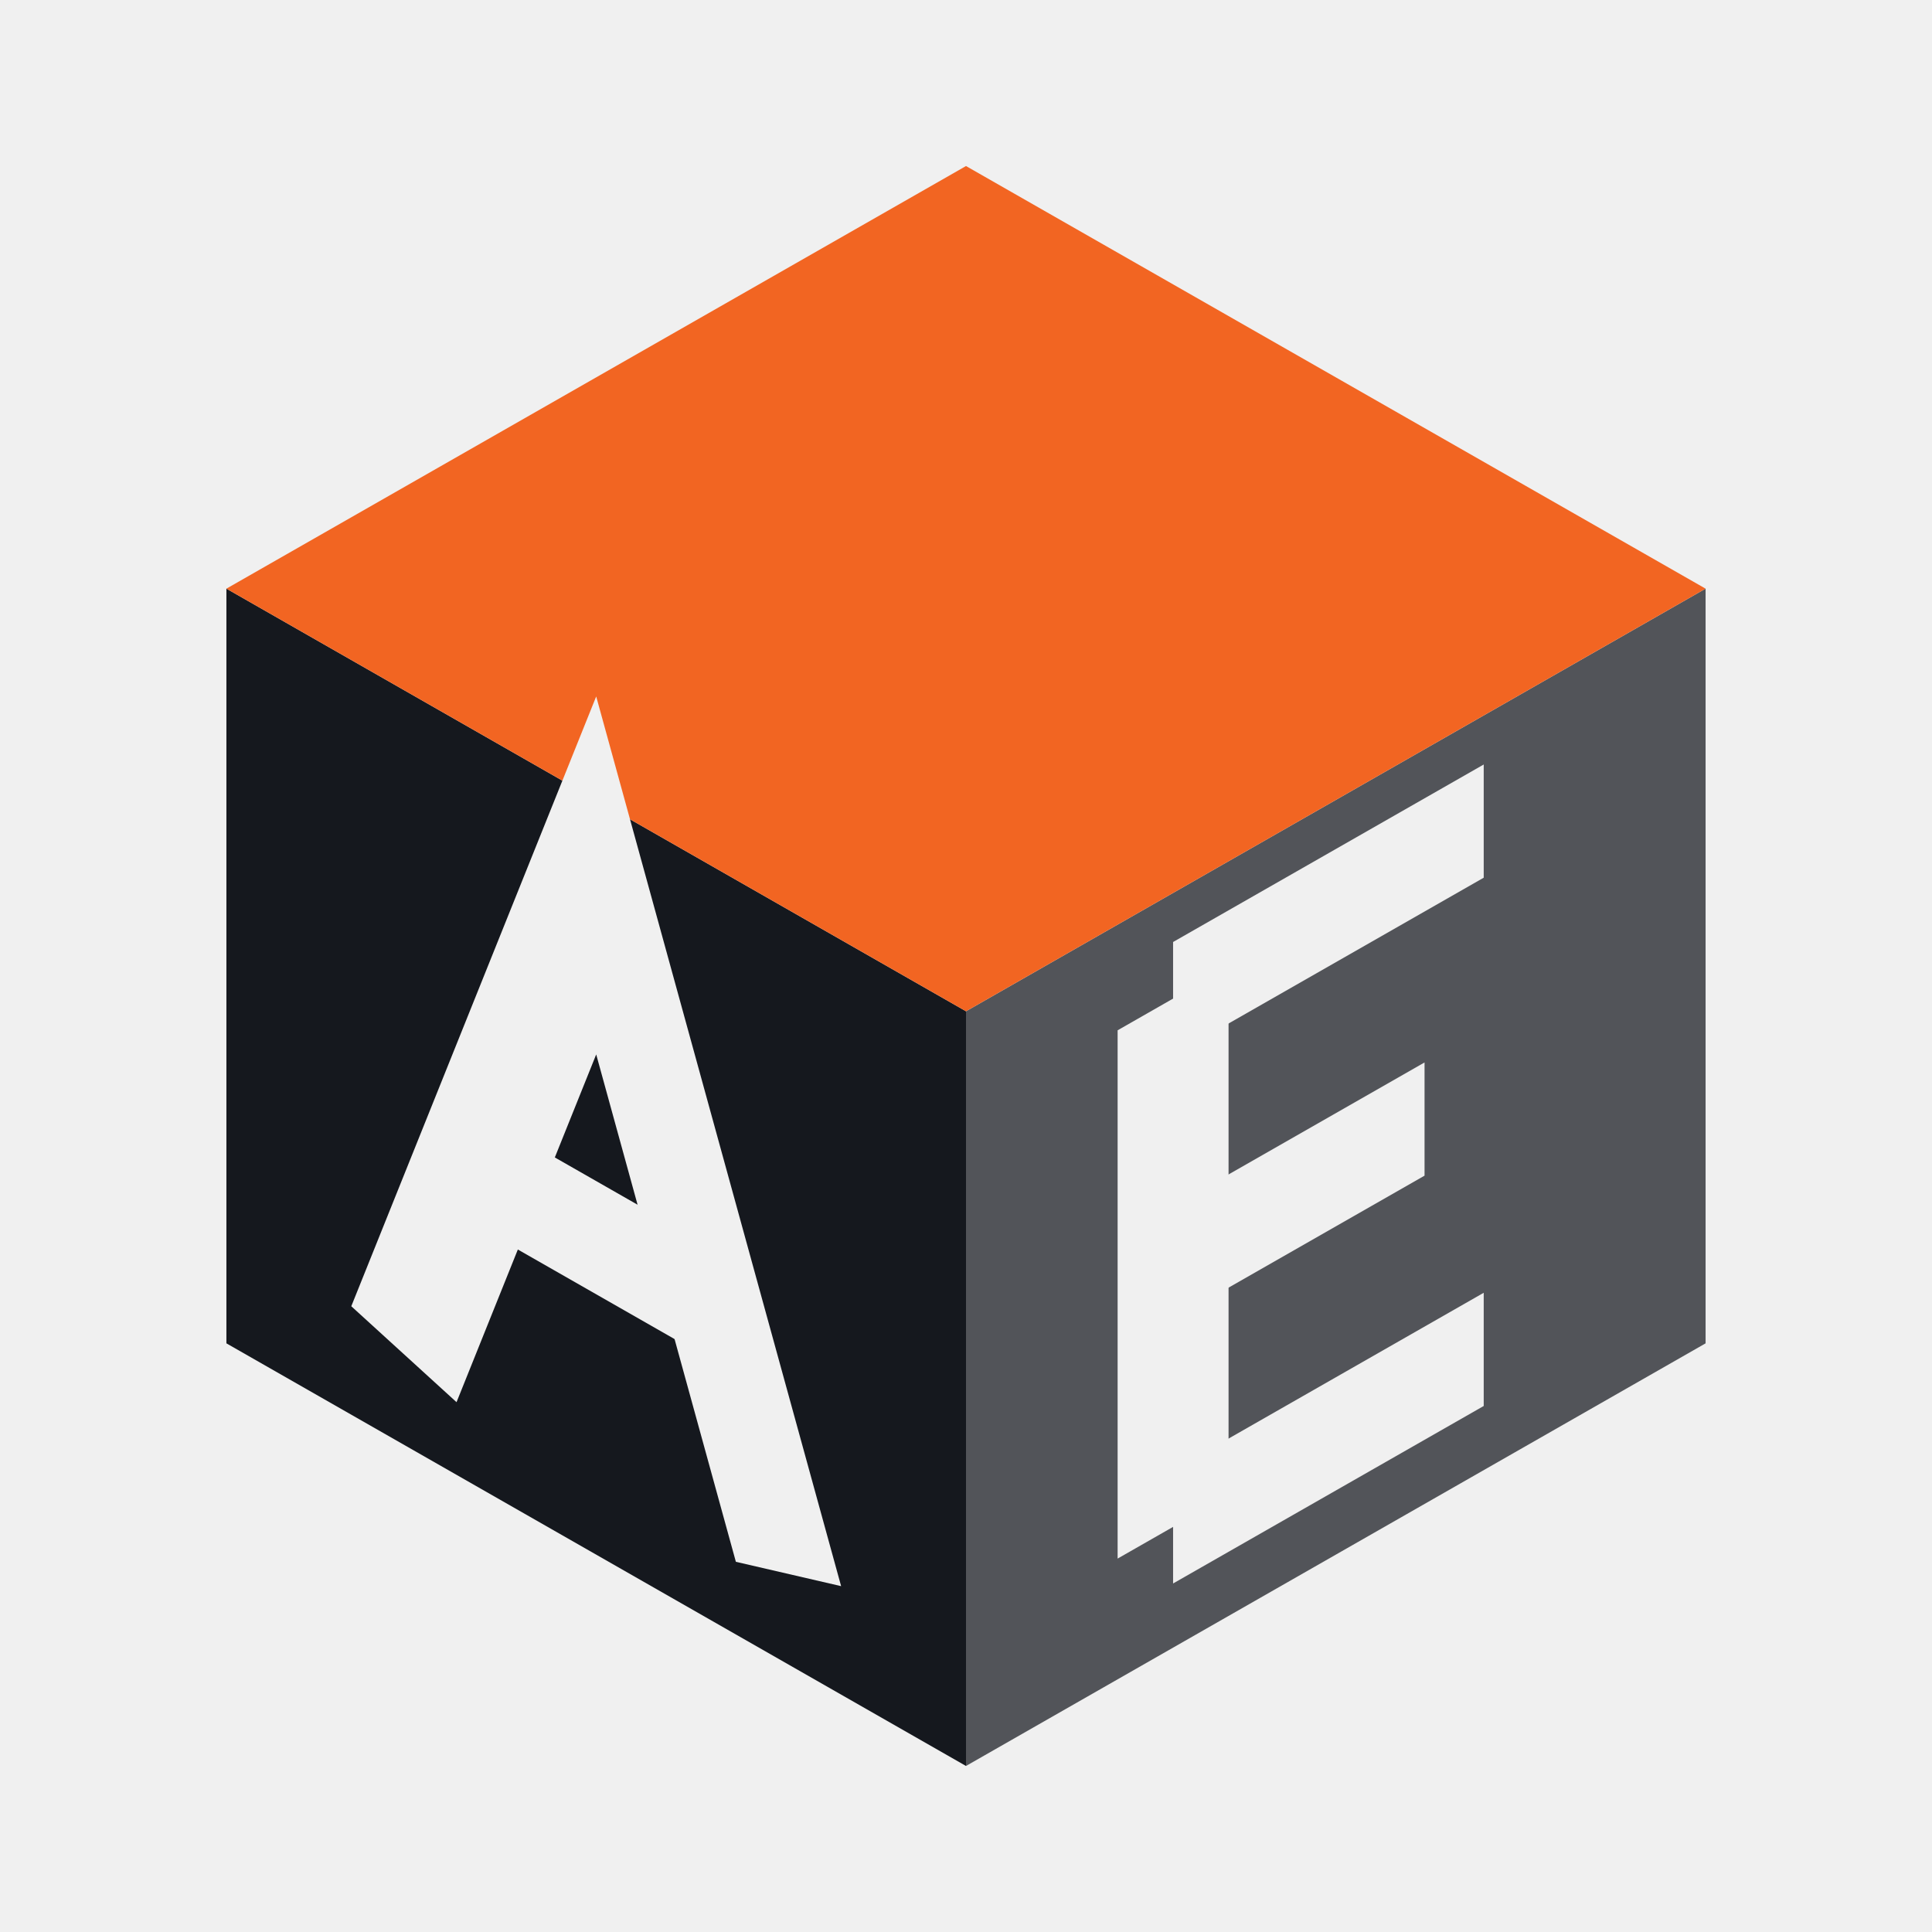
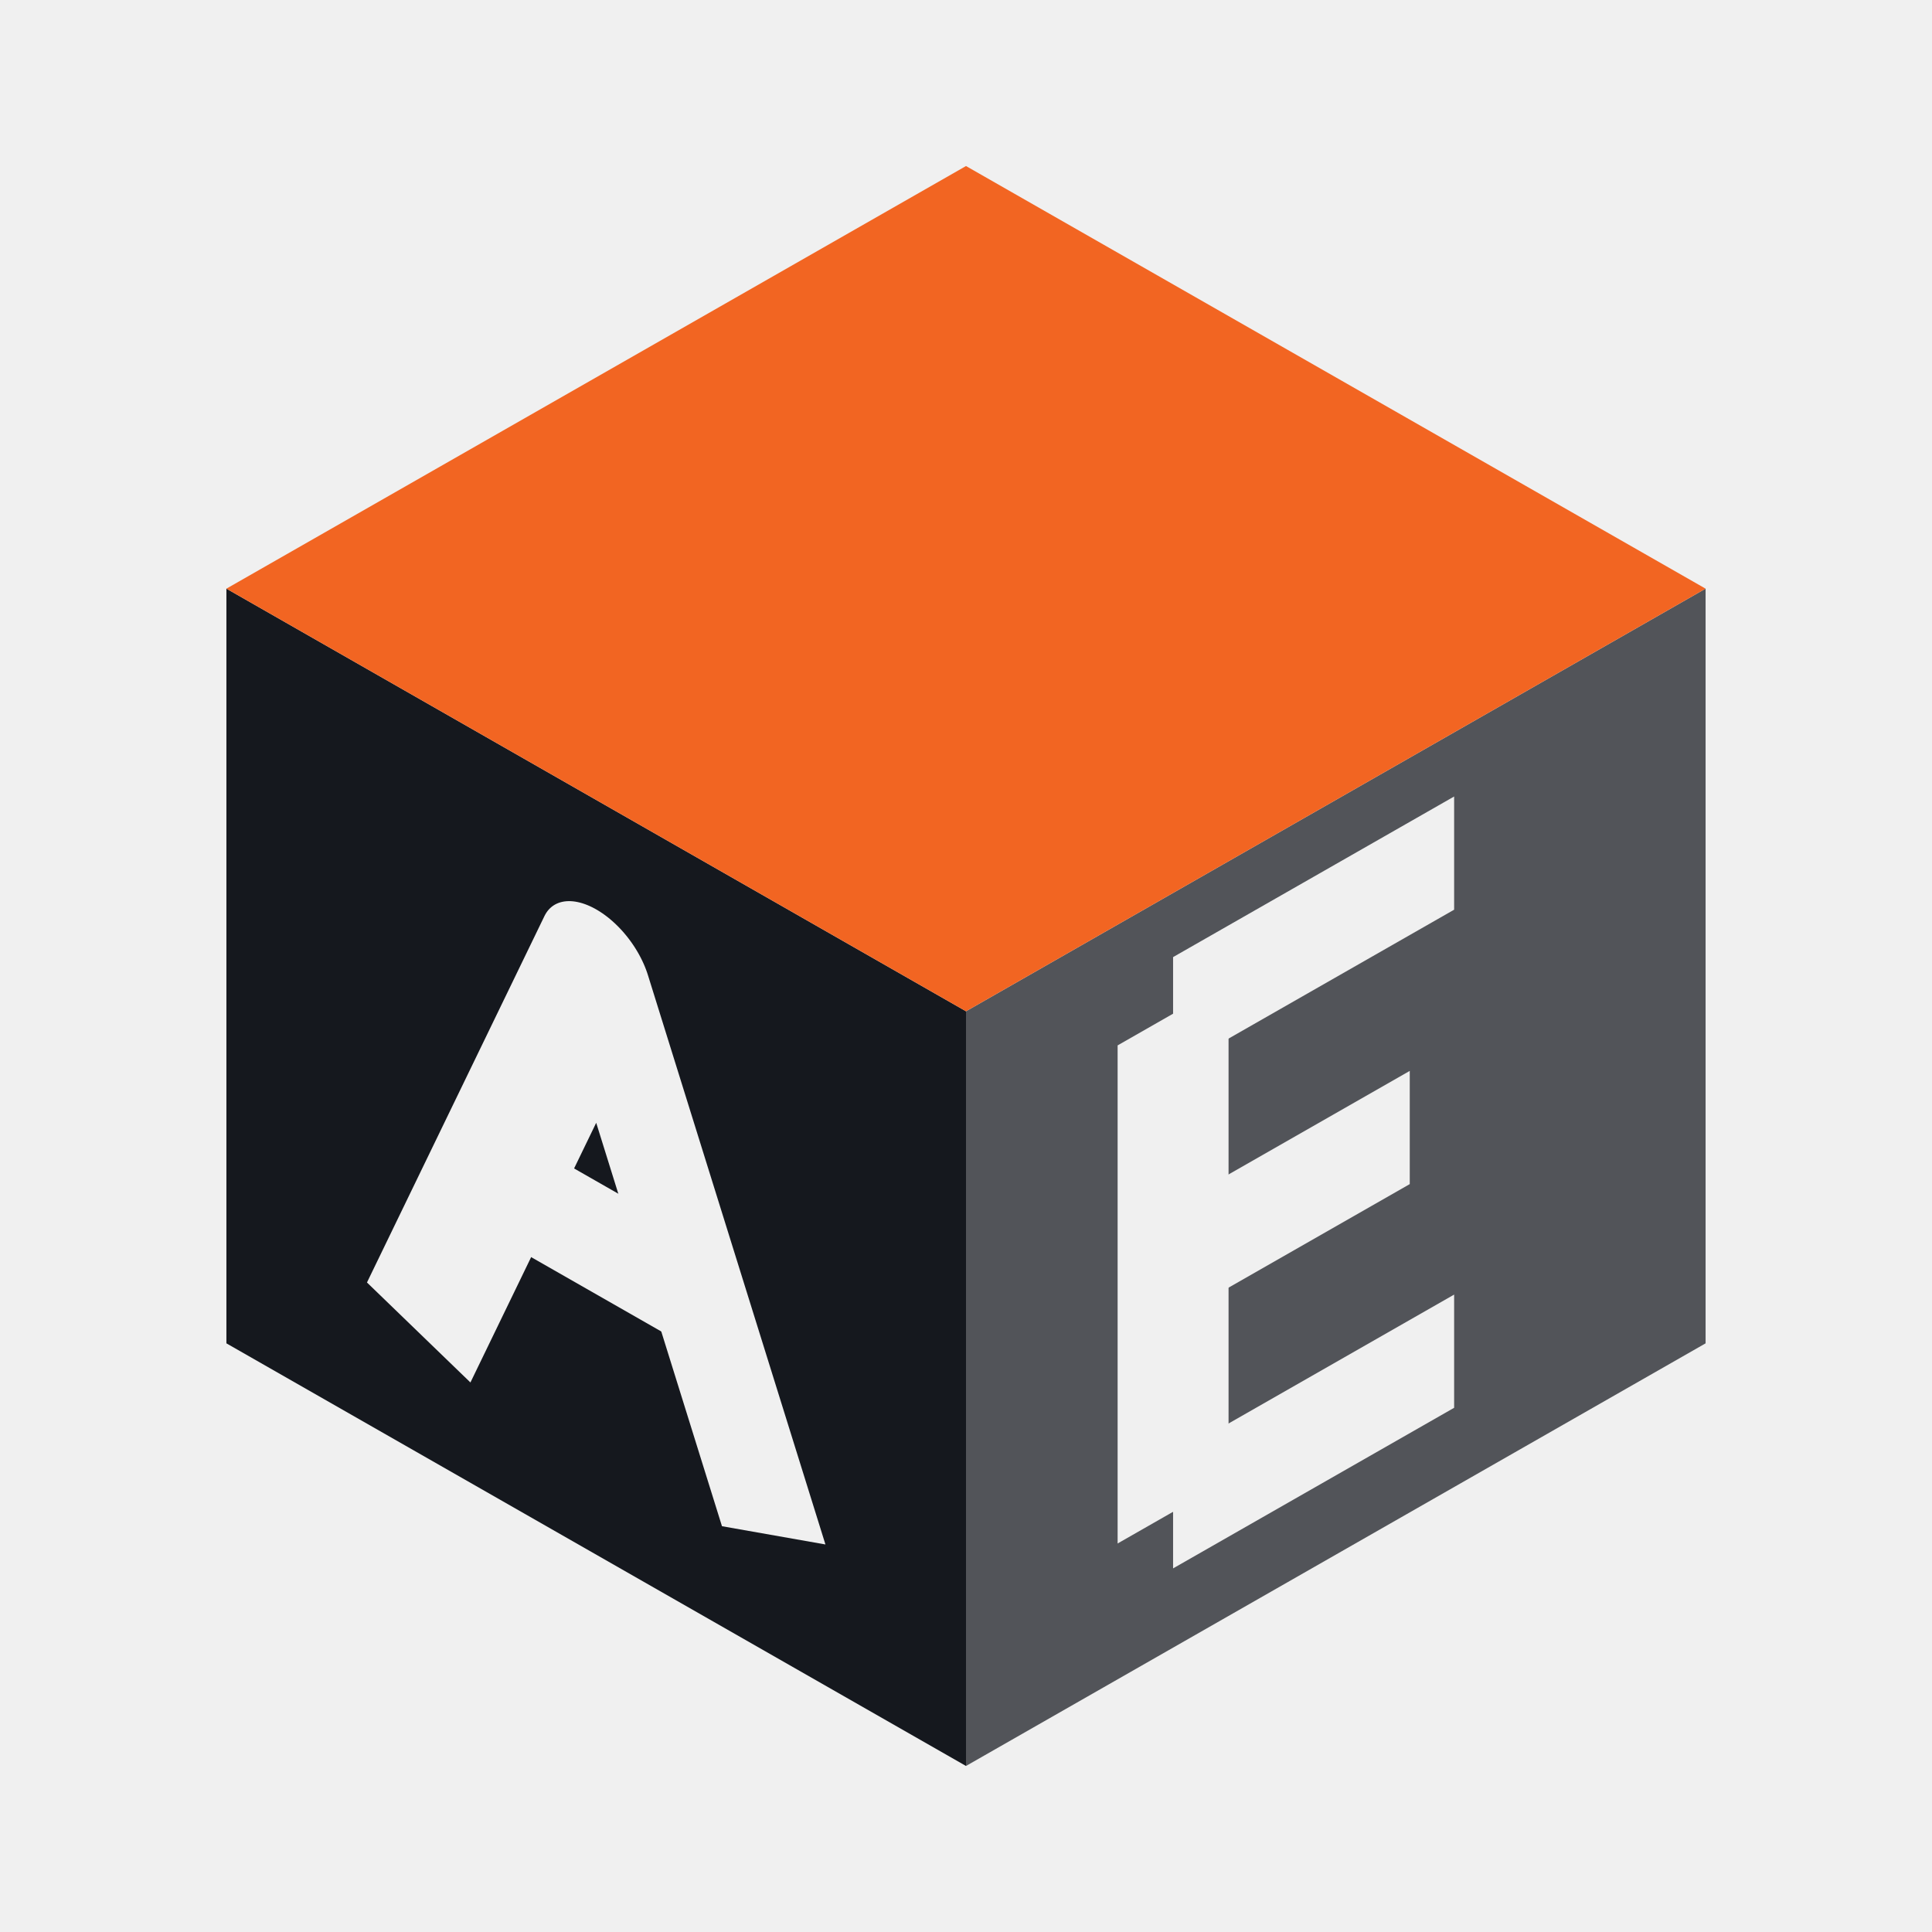
<svg xmlns="http://www.w3.org/2000/svg" viewBox="0 0 256 256" role="img" aria-label="Aver Engine AE monogram" shape-rendering="geometricPrecision">
  <style>
    svg{color:#15181e}
    @media (prefers-color-scheme:dark){svg{color:#EAEDF2}}
  </style>
  <defs>
    <mask id="aeCut" maskUnits="userSpaceOnUse" x="0" y="0" width="256" height="256">
      <rect width="256" height="256" fill="#fff" />
-       <g fill="none" stroke="#000" stroke-width="15" stroke-linejoin="miter" stroke-linecap="butt">
+       <g fill="none" stroke="#000" stroke-width="15" stroke-linejoin="round" stroke-linecap="butt">
        <g transform="matrix(0.98,0.56,0,1,30,78)">
-           <path d="M24,88 L50,10 L76,88" />
-           <path d="M34,58 L66,58" />
+           <path d="M26,84 L50,22 L74,84" />
+           <path d="M36,58 L64,58" />
        </g>
        <g transform="matrix(0.98,-0.56,0,1,128,134)">
-           <path d="M28,14 L28,84" />
-           <path d="M28,14 L70,14" />
-           <path d="M28,49 L62,49" />
-           <path d="M28,84 L70,84" />
+           <path d="M28,16 L28,82" />
+           <path d="M28,16 L66,16" />
+           <path d="M28,49 L60,49" />
+           <path d="M28,82 L66,82" />
        </g>
      </g>
    </mask>
  </defs>
  <g mask="url(#aeCut)">
    <polygon points="30,78 128,134 128,234 30,178" fill="currentColor" />
    <polygon points="128,134 226,78 226,178 128,234" fill="currentColor" opacity="0.72" />
    <polygon points="128,22 226,78 128,134 30,78" fill="#F26522" />
  </g>
</svg>
